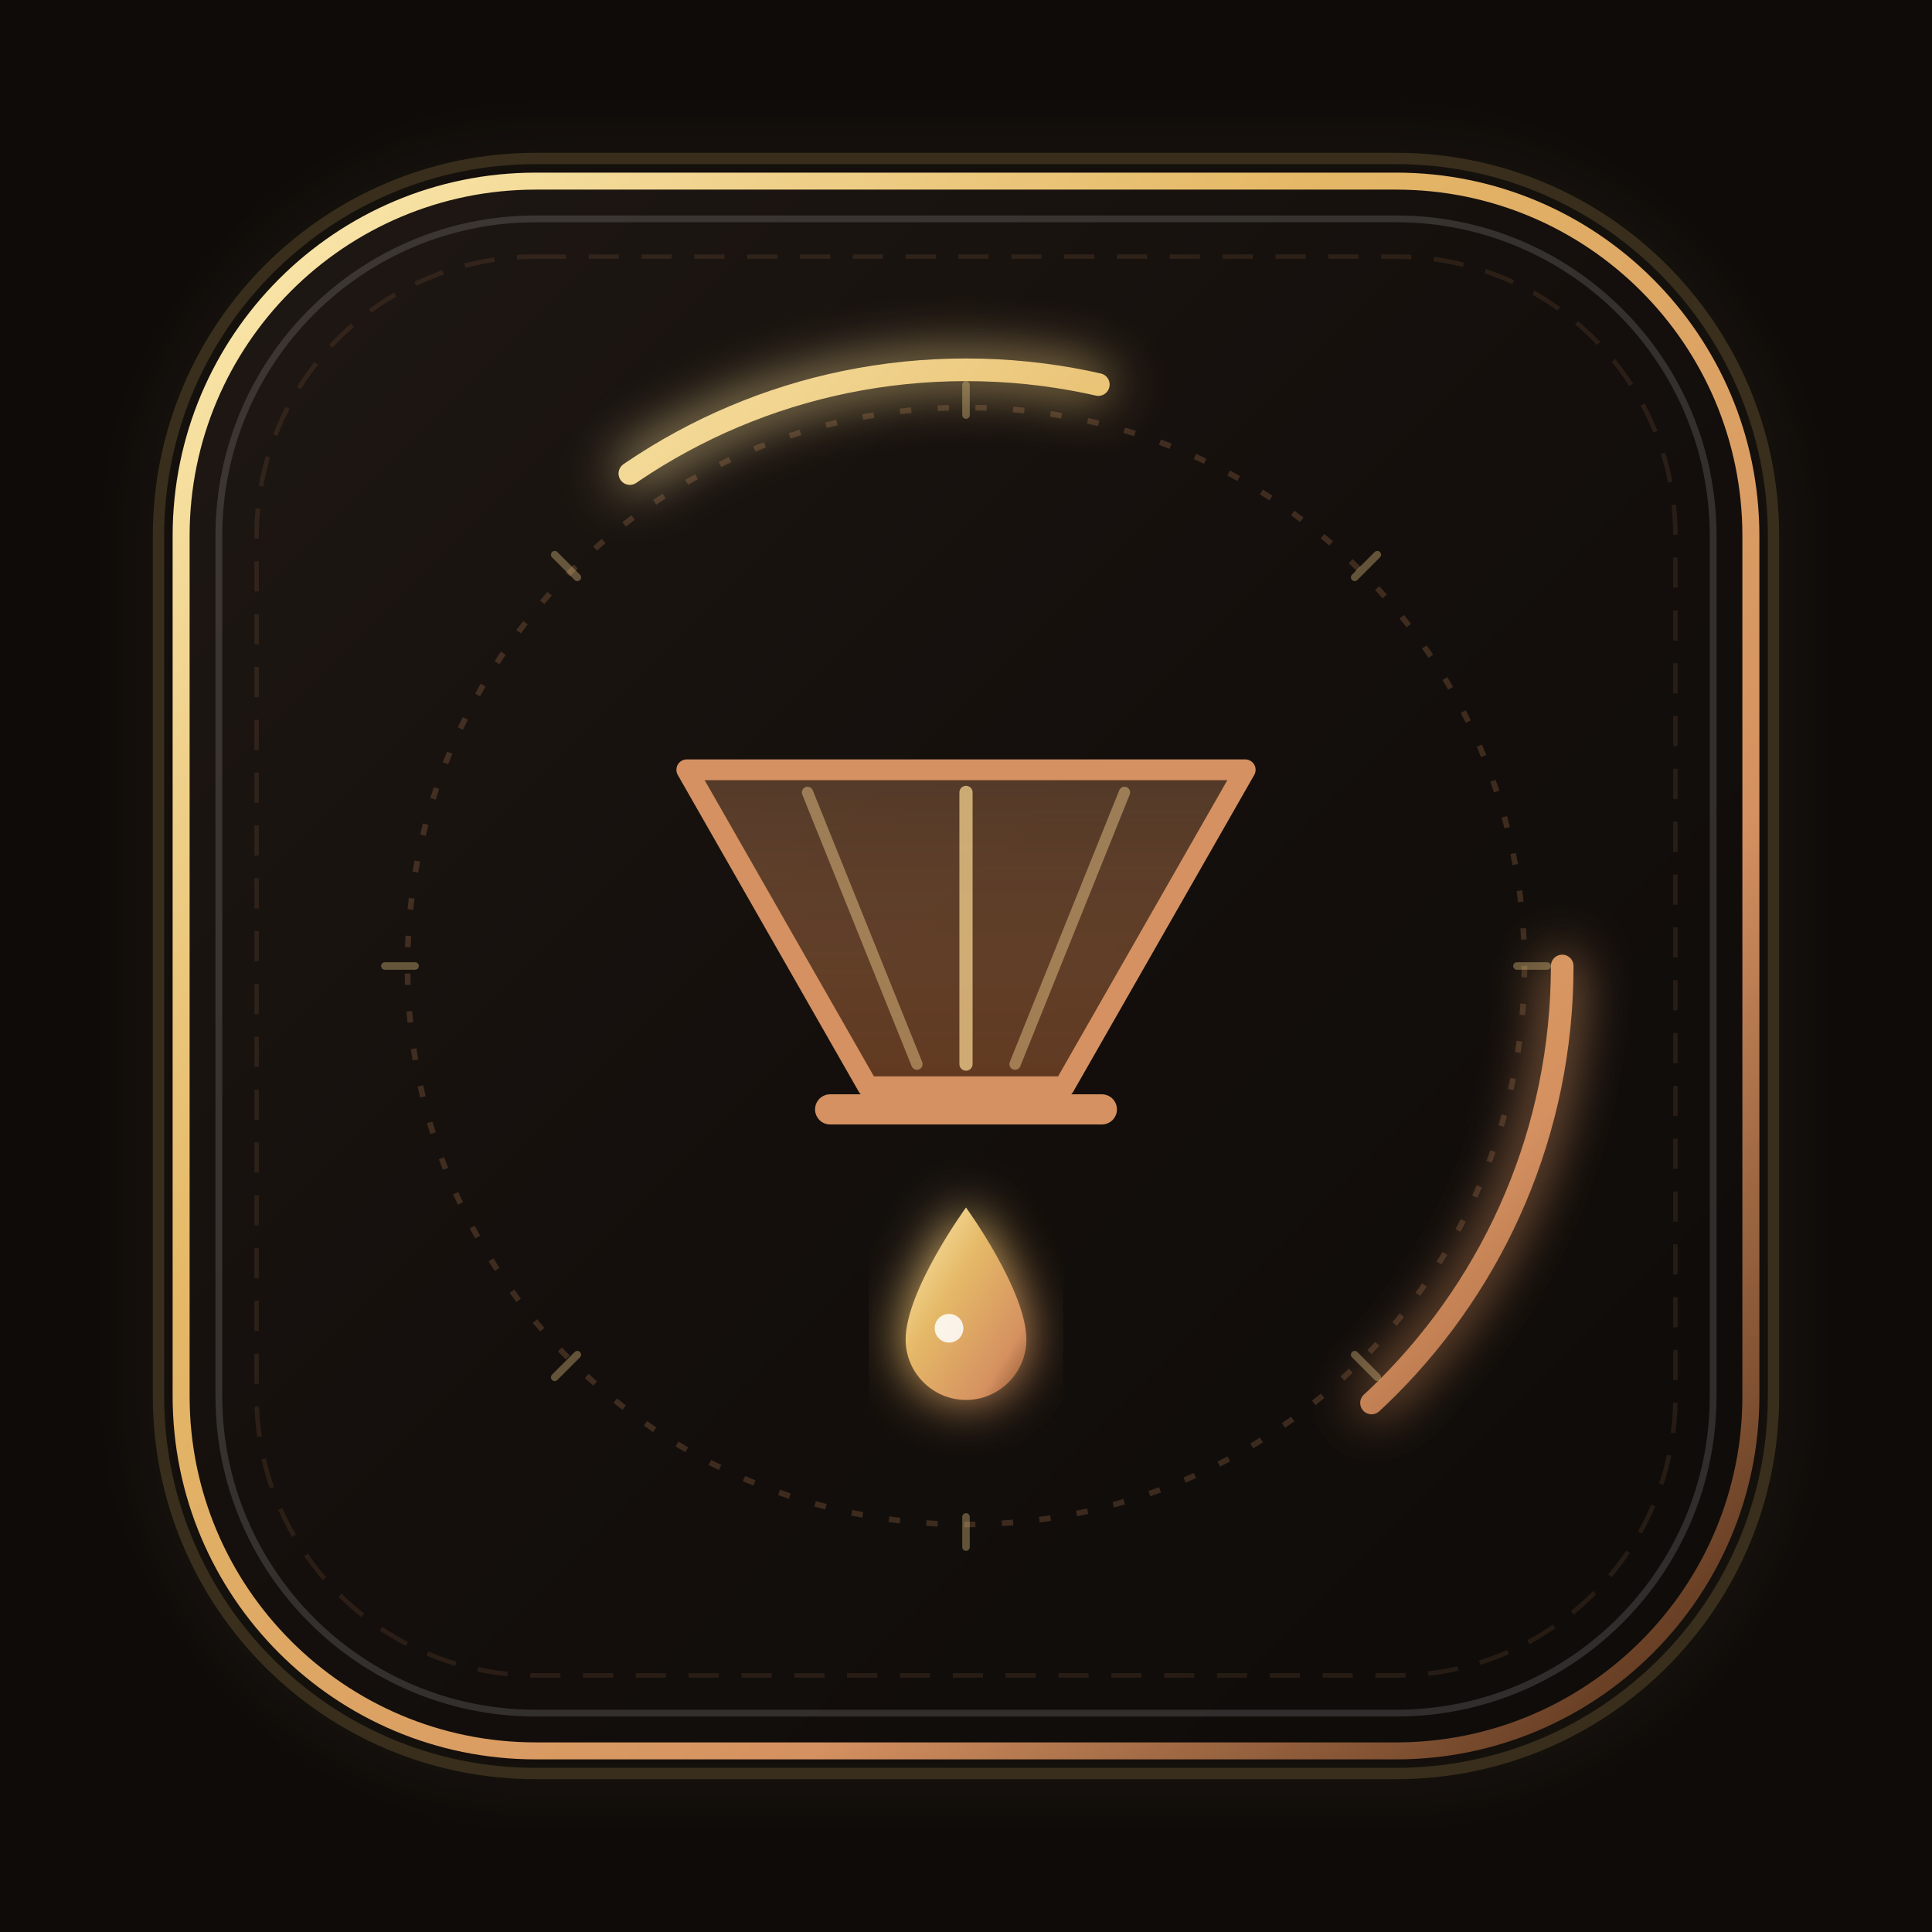
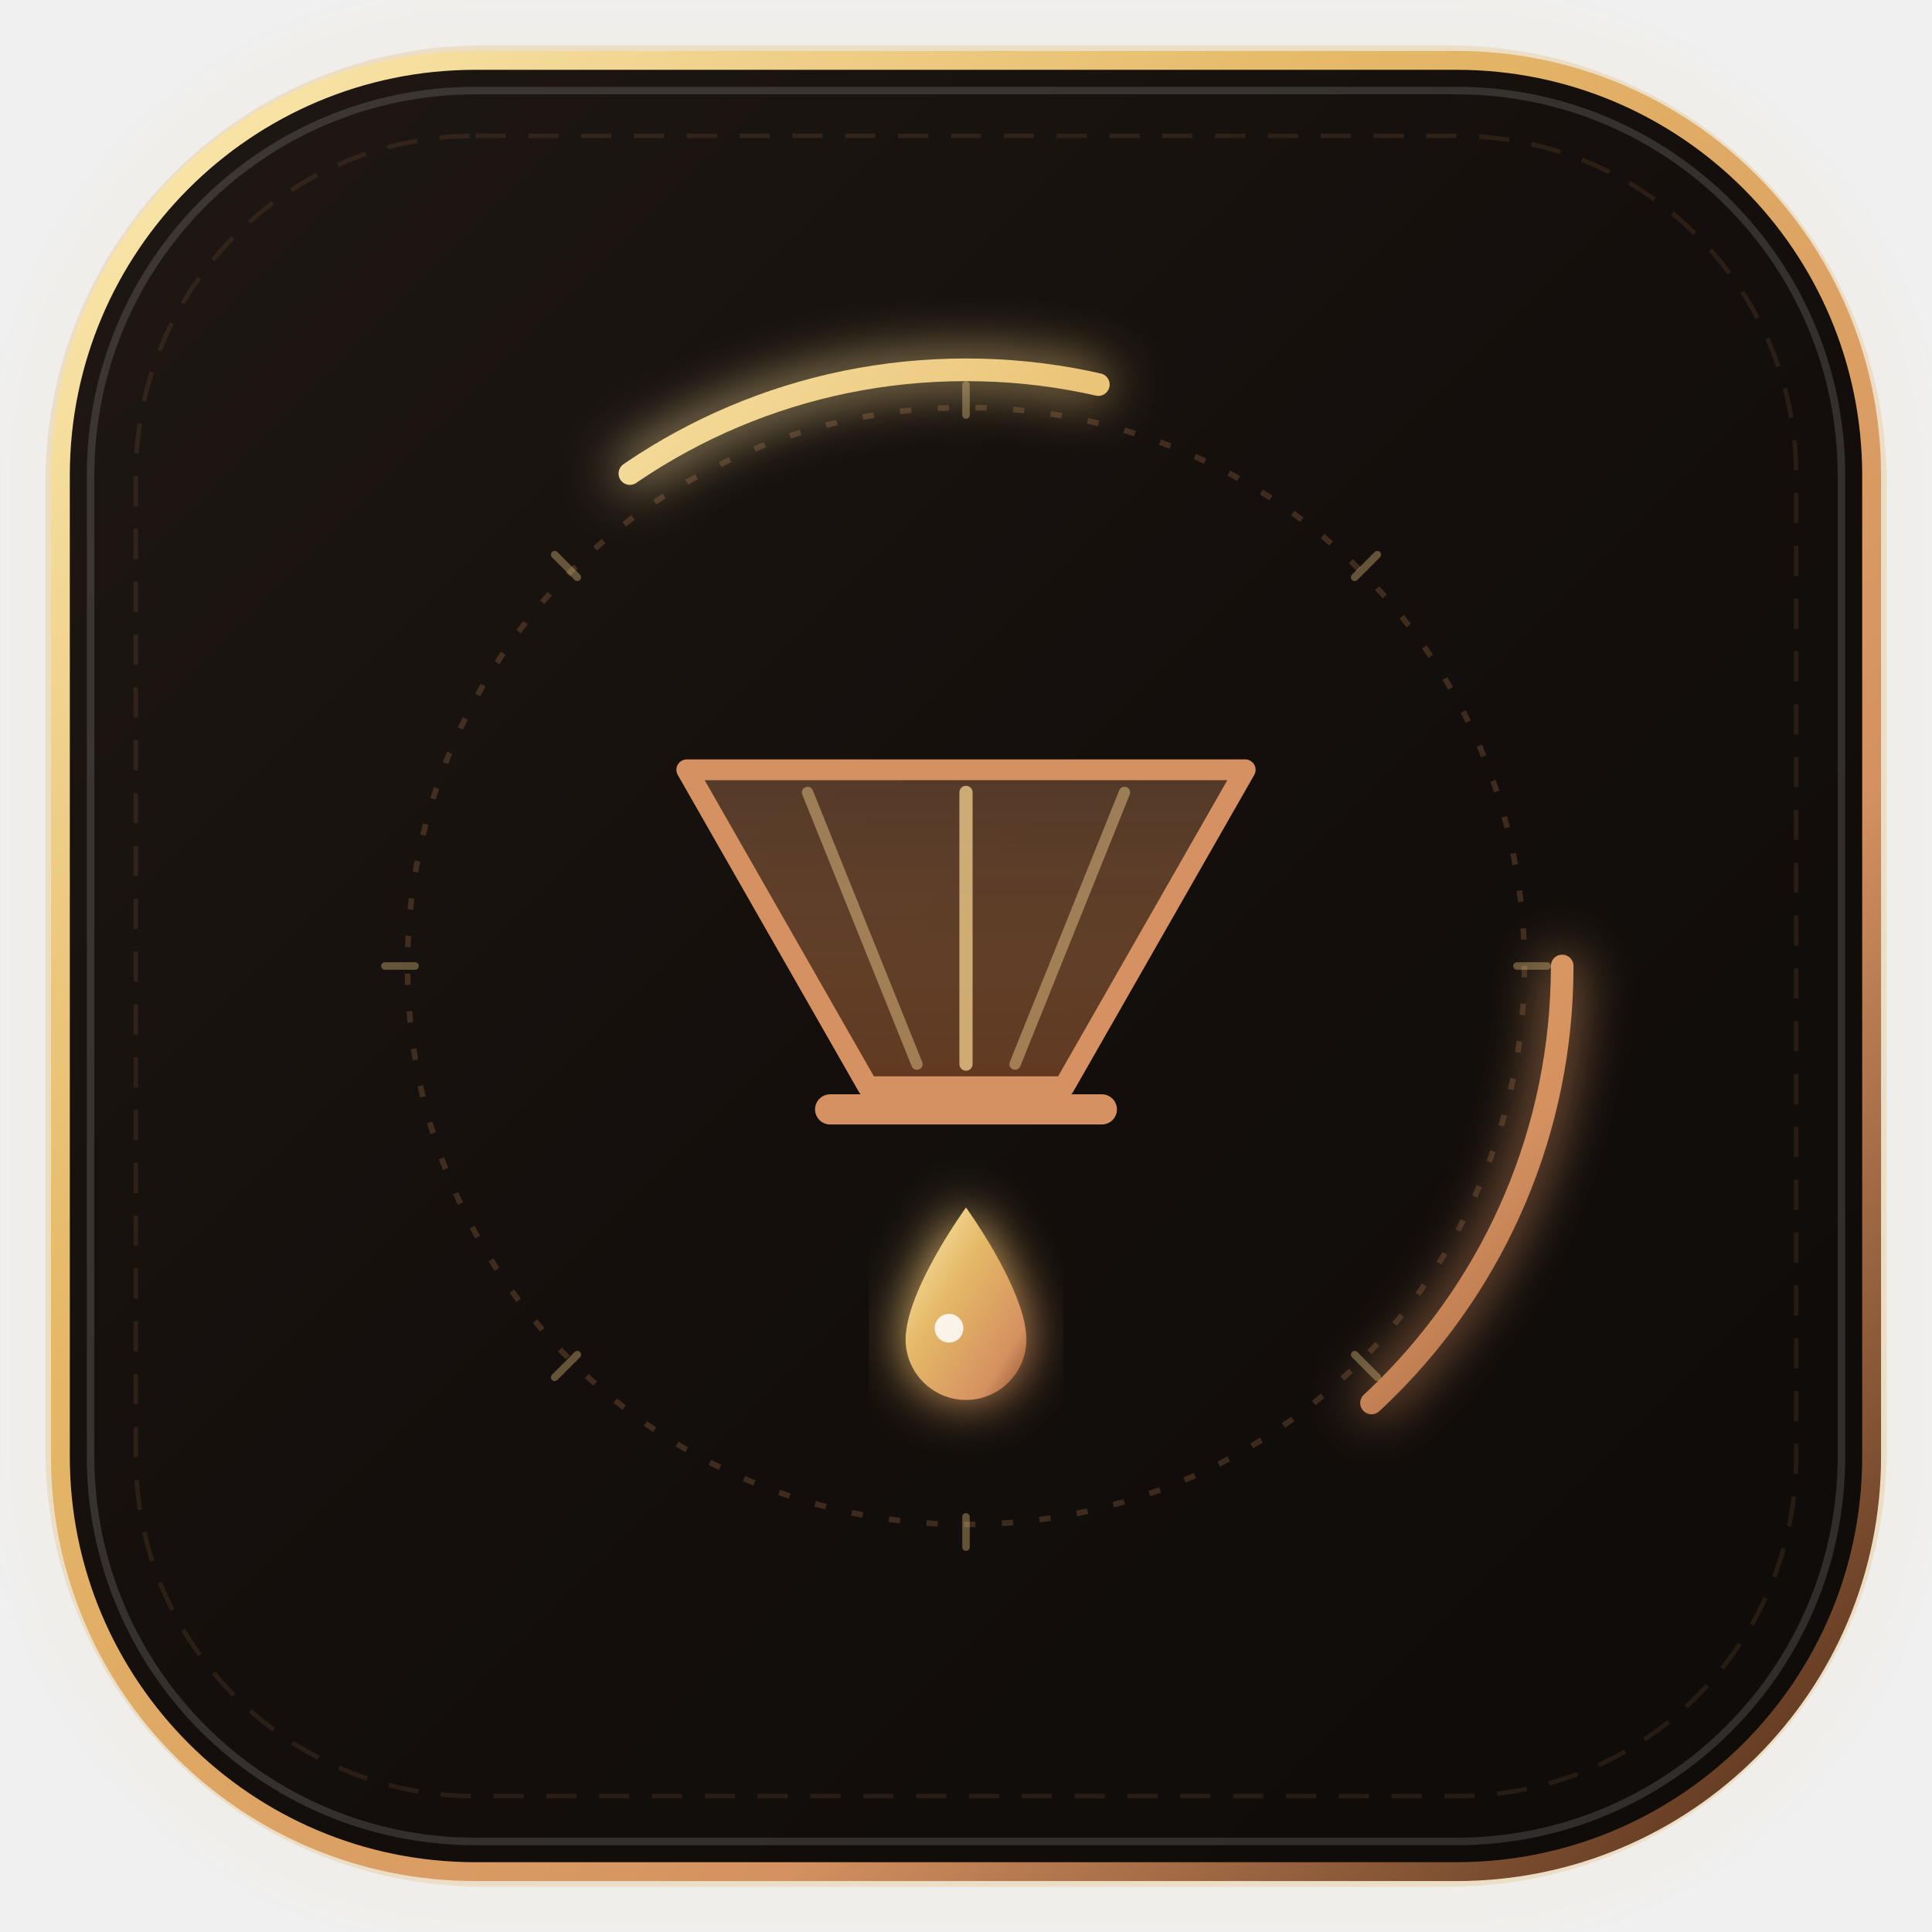
<svg xmlns="http://www.w3.org/2000/svg" viewBox="0 0 512 512" width="512" height="512">
  <defs>
    <linearGradient id="cardBgGrad" x1="0%" y1="0%" x2="100%" y2="100%">
      <stop offset="0%" stop-color="#1f1814" />
      <stop offset="50%" stop-color="#140f0c" />
      <stop offset="100%" stop-color="#0e0b09" />
    </linearGradient>
    <linearGradient id="goldGrad" x1="0%" y1="0%" x2="100%" y2="100%">
      <stop offset="0%" stop-color="#fcedb4" />
      <stop offset="40%" stop-color="#e5b967" />
      <stop offset="80%" stop-color="#d59161" />
      <stop offset="100%" stop-color="#8a4f2b" />
    </linearGradient>
    <linearGradient id="amberRimGrad" x1="0%" y1="0%" x2="100%" y2="100%">
      <stop offset="0%" stop-color="#fcedb4" />
      <stop offset="35%" stop-color="#e5b967" />
      <stop offset="70%" stop-color="#d59161" />
      <stop offset="100%" stop-color="#4a2814" />
    </linearGradient>
    <linearGradient id="coneGrad" x1="0%" y1="0%" x2="0%" y2="100%">
      <stop offset="0%" stop-color="#d59161" stop-opacity="0.32" />
      <stop offset="100%" stop-color="#8a4f2b" stop-opacity="0.65" />
    </linearGradient>
    <filter id="dropGlow" x="-30%" y="-30%" width="160%" height="160%">
      <feGaussianBlur stdDeviation="7" result="blur" />
      <feMerge>
        <feMergeNode in="blur" />
        <feMergeNode in="SourceGraphic" />
      </feMerge>
    </filter>
    <filter id="squircleGlow" x="-20%" y="-20%" width="140%" height="140%">
      <feGaussianBlur stdDeviation="8" result="blur" />
      <feMerge>
        <feMergeNode in="blur" />
        <feMergeNode in="SourceGraphic" />
      </feMerge>
    </filter>
  </defs>
-   <rect width="512" height="512" fill="#0e0b09" />
-   <rect x="42" y="42" width="428" height="428" rx="100" ry="100" fill="none" stroke="rgba(229,185,103,0.18)" stroke-width="3" filter="url(#squircleGlow)" />
-   <rect x="48" y="48" width="416" height="416" rx="94" ry="94" fill="url(#cardBgGrad)" stroke="url(#amberRimGrad)" stroke-width="4.5" />
-   <rect x="58" y="58" width="396" height="396" rx="84" ry="84" fill="none" stroke="rgba(255,255,255,0.14)" stroke-width="1.8" />
-   <rect x="68" y="68" width="376" height="376" rx="74" ry="74" fill="none" stroke="rgba(213,145,97,0.12)" stroke-width="1.2" stroke-dasharray="8 6" />
+   <rect x="14" y="14" width="484" height="484" rx="114" ry="114" fill="none" stroke="rgba(229,185,103,0.25)" stroke-width="4" filter="url(#squircleGlow)" />
+   <rect x="16" y="16" width="480" height="480" rx="110" ry="110" fill="url(#cardBgGrad)" stroke="url(#amberRimGrad)" stroke-width="5" />
+   <rect x="24" y="24" width="464" height="464" rx="102" ry="102" fill="none" stroke="rgba(255,255,255,0.14)" stroke-width="2" />
+   <rect x="36" y="36" width="440" height="440" rx="90" ry="90" fill="none" stroke="rgba(213,145,97,0.12)" stroke-width="1.2" stroke-dasharray="8 6" />
  <circle cx="256" cy="256" r="148" fill="none" stroke="rgba(213,145,97,0.22)" stroke-width="1.5" stroke-dasharray="3 7" />
  <circle cx="256" cy="256" r="158" fill="none" stroke="url(#goldGrad)" stroke-width="6" stroke-linecap="round" stroke-dasharray="130 520" filter="url(#dropGlow)" />
  <g stroke="rgba(242,208,142,0.35)" stroke-width="2" stroke-linecap="round">
    <line x1="256" y1="102" x2="256" y2="110" />
    <line x1="256" y1="402" x2="256" y2="410" />
    <line x1="102" y1="256" x2="110" y2="256" />
    <line x1="402" y1="256" x2="410" y2="256" />
    <line x1="147" y1="147" x2="153" y2="153" />
    <line x1="365" y1="147" x2="359" y2="153" />
    <line x1="147" y1="365" x2="153" y2="359" />
    <line x1="365" y1="365" x2="359" y2="359" />
  </g>
  <line x1="166" y1="198" x2="346" y2="198" stroke="url(#goldGrad)" stroke-width="11" stroke-linecap="round" filter="url(#dropGlow)" />
  <polygon points="182,204 330,204 282,288 230,288" fill="url(#coneGrad)" stroke="#d59161" stroke-width="5.5" stroke-linejoin="round" />
  <line x1="214" y1="210" x2="243" y2="282" stroke="rgba(242,208,142,0.45)" stroke-width="3" stroke-linecap="round" />
  <line x1="256" y1="210" x2="256" y2="282" stroke="rgba(242,208,142,0.75)" stroke-width="3.5" stroke-linecap="round" />
  <line x1="298" y1="210" x2="269" y2="282" stroke="rgba(242,208,142,0.45)" stroke-width="3" stroke-linecap="round" />
  <line x1="220" y1="294" x2="292" y2="294" stroke="#d59161" stroke-width="8" stroke-linecap="round" />
  <path d="M256,320 C256,320 240,342 240,355 C240,363.8 247.2,371 256,371 C264.8,371 272,363.8 272,355 C272,342 256,320 256,320 Z" fill="url(#goldGrad)" filter="url(#dropGlow)" />
  <circle cx="251.5" cy="352" r="3.8" fill="#ffffff" opacity="0.85" />
</svg>
